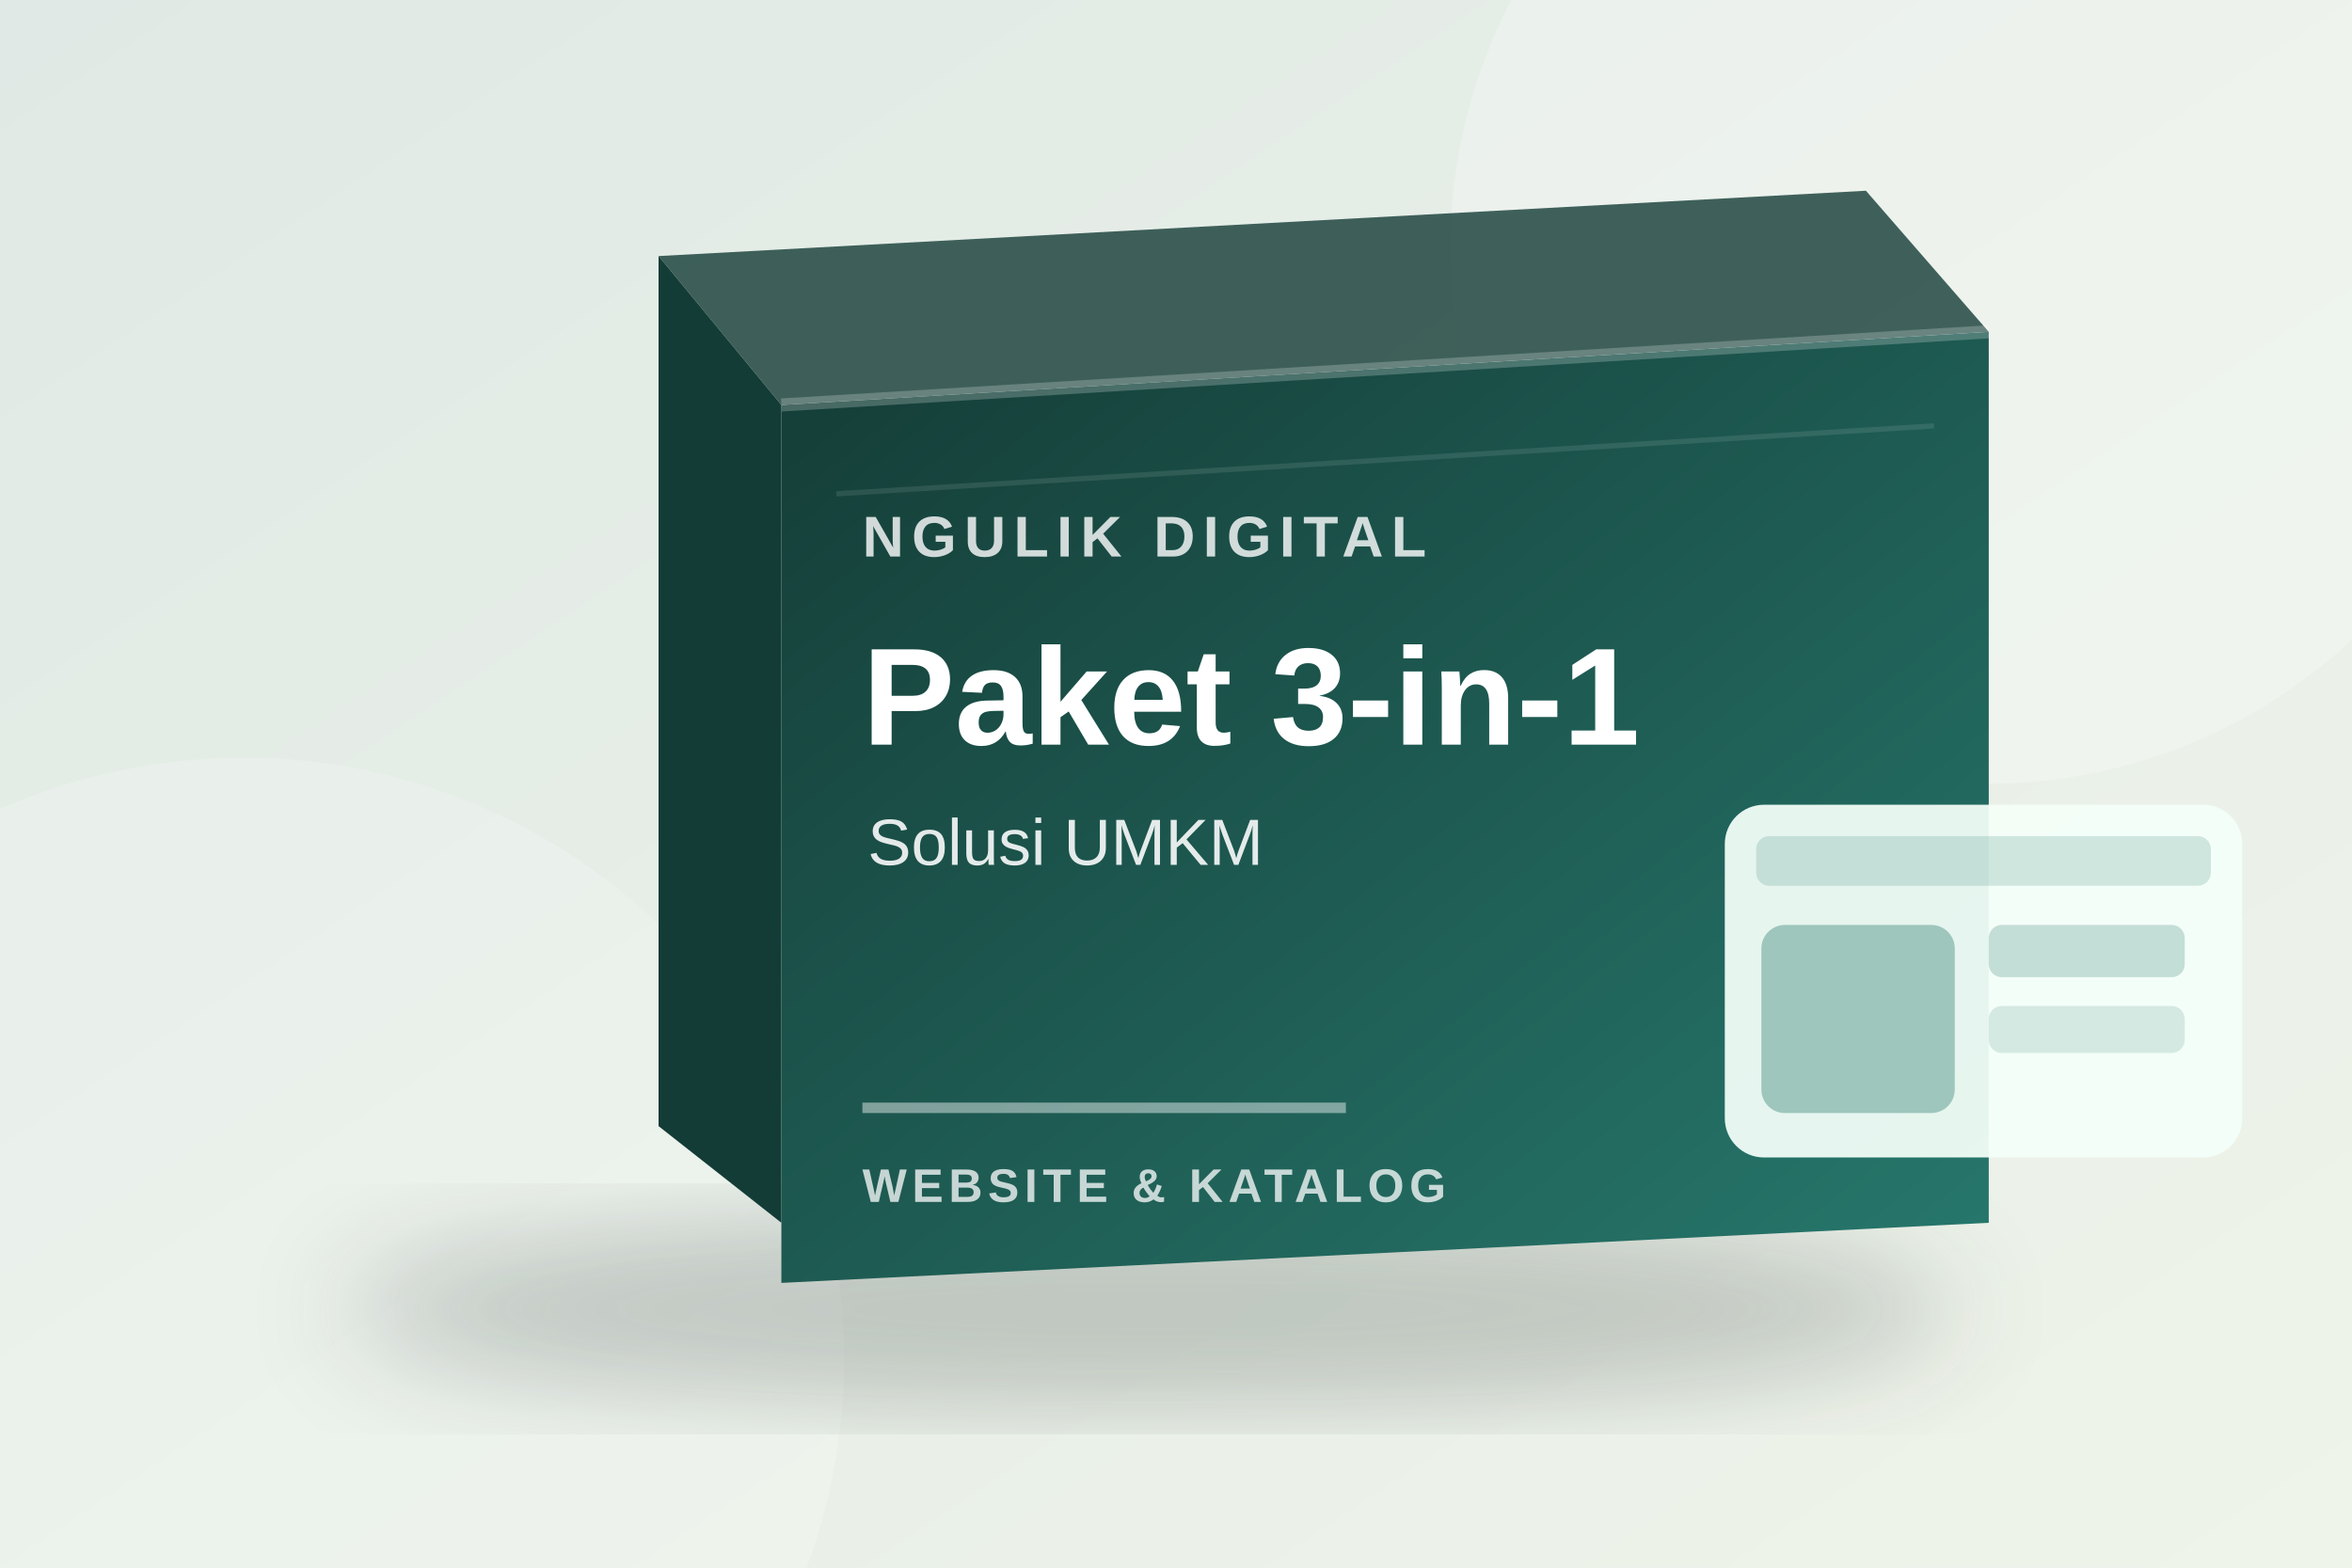
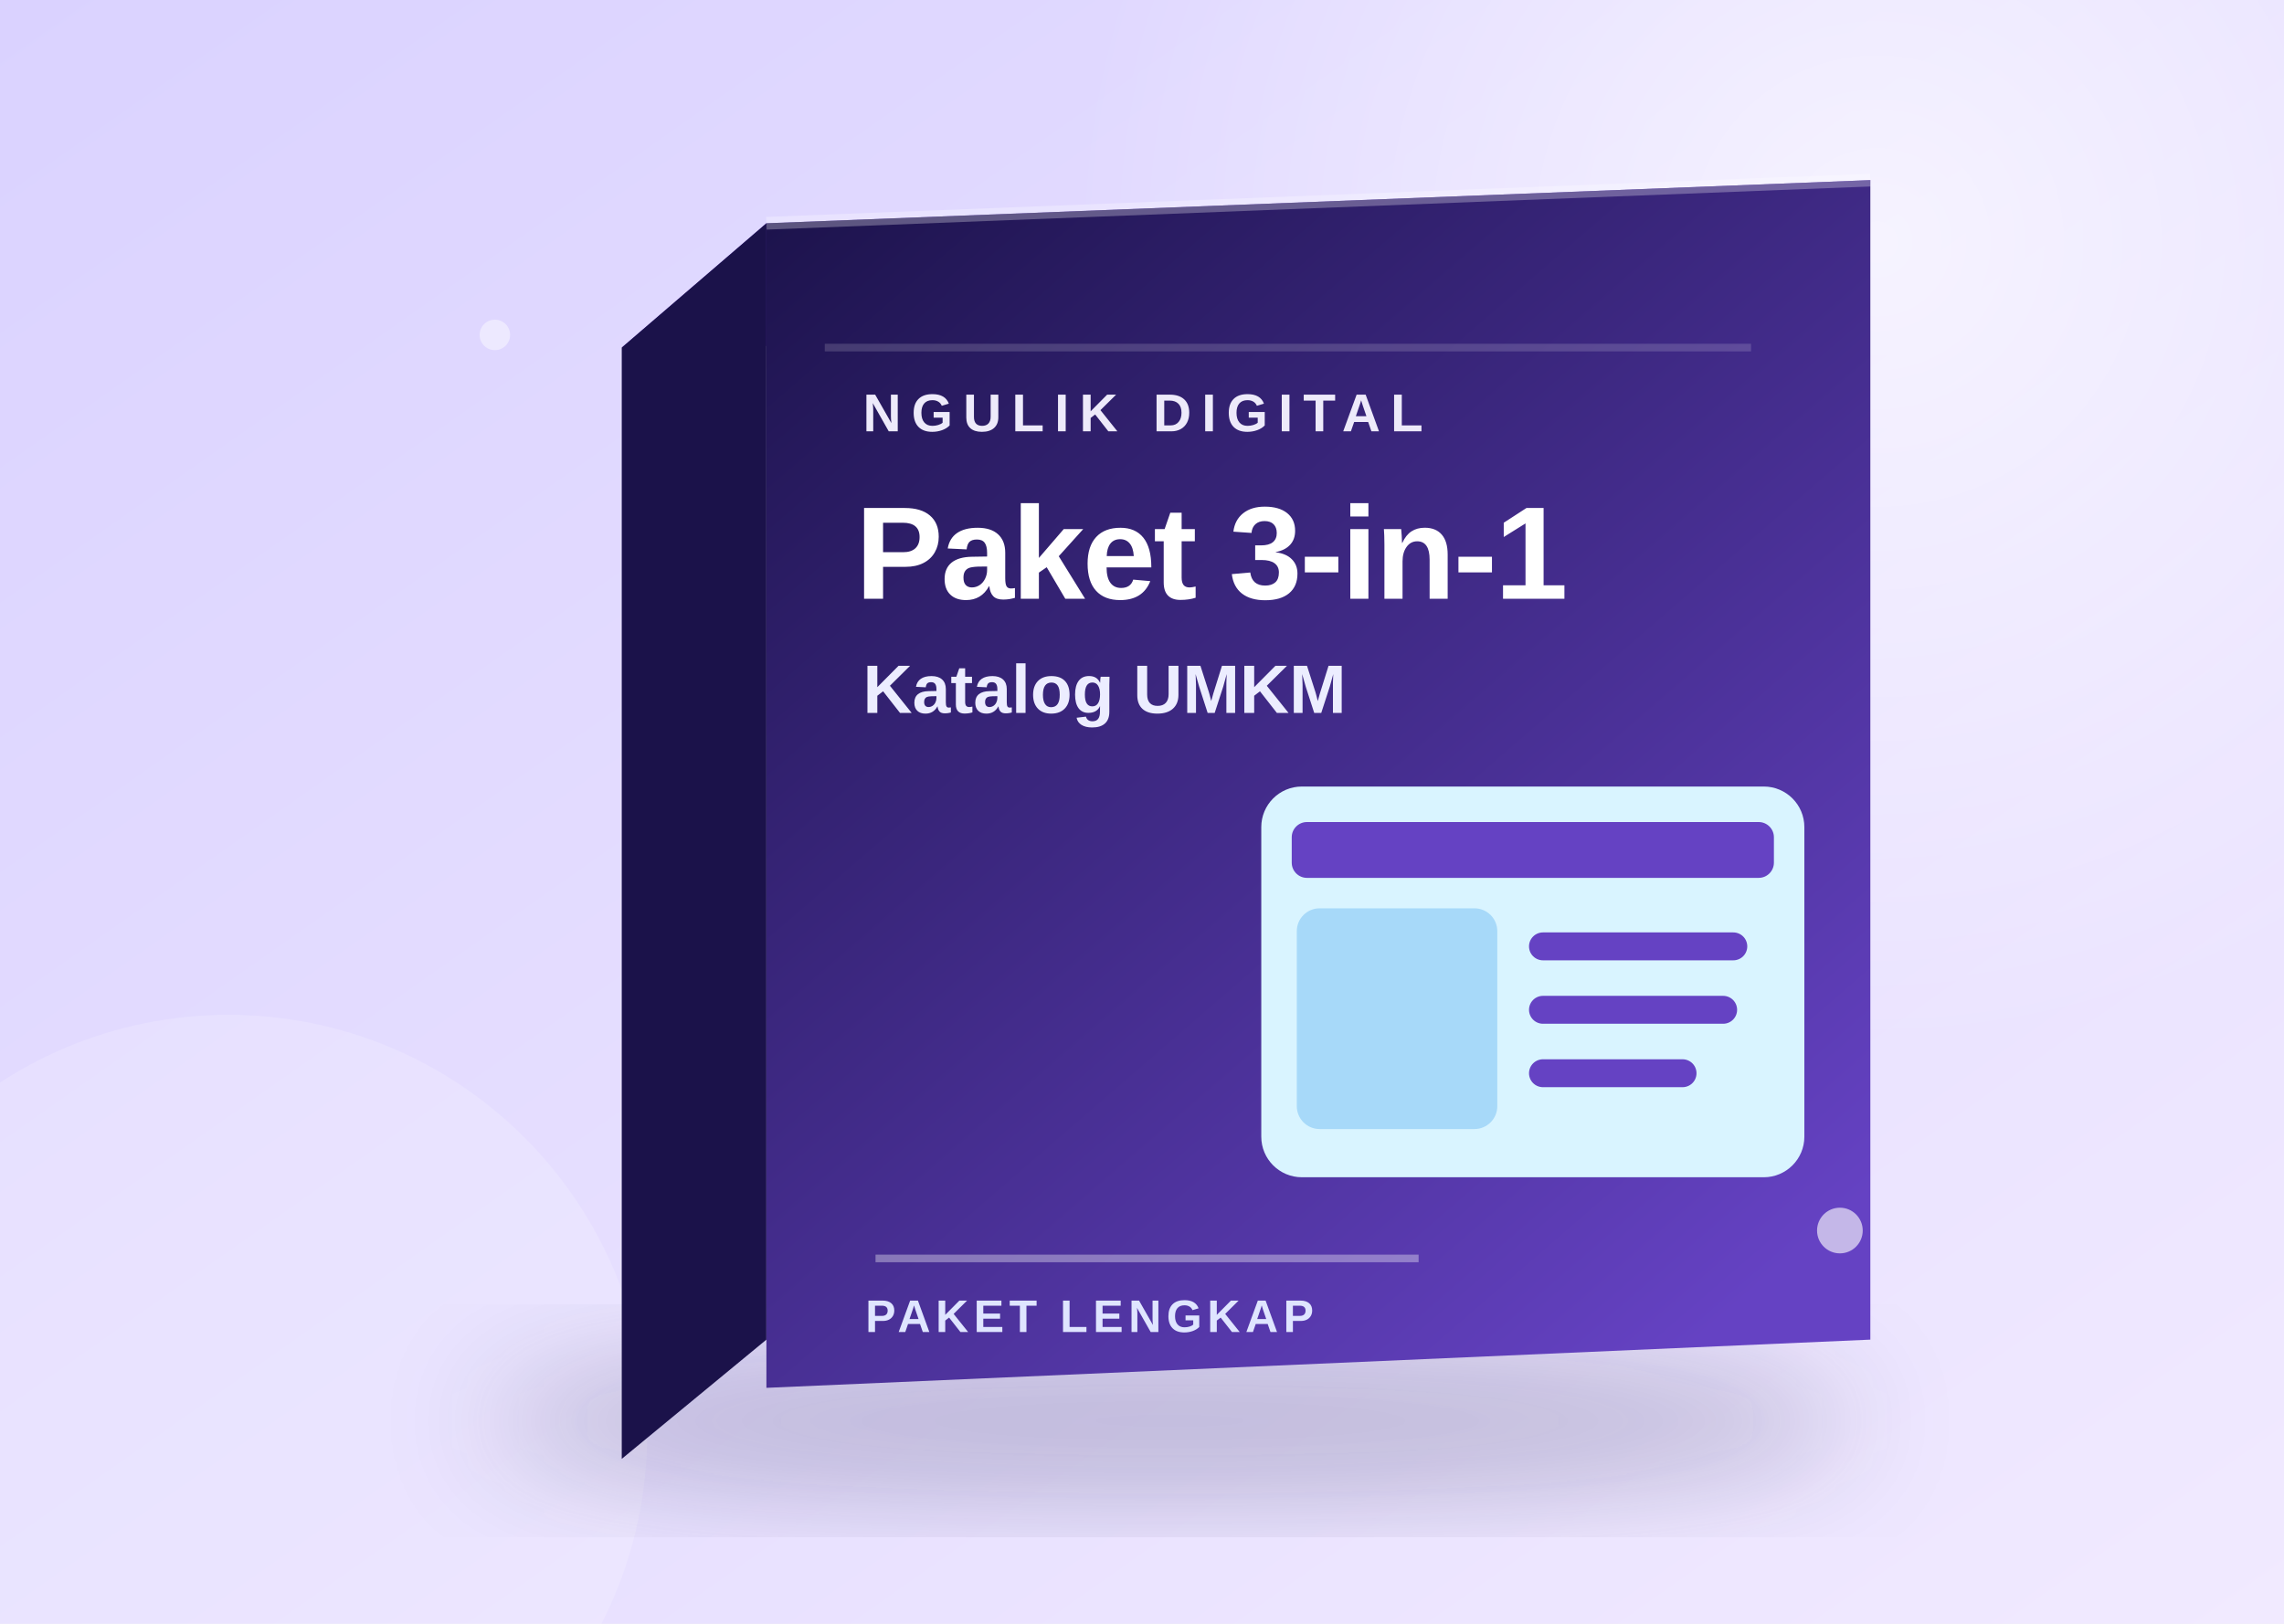
- <svg xmlns="http://www.w3.org/2000/svg" viewBox="0 0 900 600" role="img" aria-label="Ilustrasi Paket 3-in-1">
+ <svg xmlns="http://www.w3.org/2000/svg" viewBox="0 0 900 640" aria-label="Paket 3-in-1 - Katalog UMKM" role="img">
  <defs>
-     <linearGradient id="bg" x2="1" y2="1">
-       <stop stop-color="#e0e9e5" />
-       <stop offset="1" stop-color="#eff4ea" />
+     <linearGradient id="bg" x1="0" x2="1" y2="1">
+       <stop stop-color="#dad2ff" />
+       <stop offset="1" stop-color="#f1eaff" />
    </linearGradient>
-     <linearGradient id="cover" x2="1" y2="1">
-       <stop stop-color="#143c36" />
-       <stop offset="1" stop-color="#27786d" />
+     <linearGradient id="box" x1="0" y1="0" x2=".8" y2="1">
+       <stop stop-color="#1b124a" />
+       <stop offset="1" stop-color="#6542c3" />
    </linearGradient>
-     <filter id="s">
-       <feGaussianBlur stdDeviation="20" />
+     <radialGradient id="glow">
+       <stop stop-color="#fff" stop-opacity=".65" />
+       <stop offset="1" stop-color="#fff" stop-opacity="0" />
+     </radialGradient>
+     <filter id="shadow">
+       <feGaussianBlur stdDeviation="22" />
    </filter>
  </defs>
-   <rect width="900" height="600" fill="url(#bg)" />
-   <circle cx="760" cy="95" r="205" fill="#ffffff" opacity=".24" />
-   <circle cx="93" cy="520" r="230" fill="#ffffff" opacity=".17" />
-   <ellipse cx="440" cy="501" rx="308" ry="40" fill="#28312e" opacity=".22" filter="url(#s)" />
-   <g transform="translate(140 70)">
-     <path d="M112 28 L574 3 L621 57 L159 85Z" fill="#143c36" opacity=".8" />
-     <path d="M112 28 L159 85 V398 L112 361Z" fill="#143c36" />
-     <path d="M159 85 L621 57 V398 L159 421Z" fill="url(#cover)" />
-     <path d="M159 85 L621 57" fill="none" stroke="#fff" stroke-opacity=".22" stroke-width="5" />
-     <path d="M180 119 L600 93" stroke="#fff" stroke-opacity=".1" stroke-width="2" />
-     <text x="190" y="143" font-size="22" fill="#fff" opacity=".8" font-family="Arial,sans-serif" font-weight="700" letter-spacing="3">NGULIK DIGITAL</text>
-     <text x="190" y="215" font-size="53" fill="#fff" font-family="Arial,sans-serif" font-weight="800">Paket 3-in-1</text>
-     <text x="192" y="261" font-size="25" fill="#fff" opacity=".88" font-family="Arial,sans-serif" font-weight="500">Solusi UMKM</text>
-     <path d="M190 354 H375" stroke="#fff" stroke-opacity=".44" stroke-width="4" />
-     <text x="190" y="390" font-size="18" fill="#fff" opacity=".75" font-family="Arial,sans-serif" font-weight="700" letter-spacing="2">WEBSITE &amp; KATALOG</text>
-     <g transform="translate(520 238)">
-       <rect x="0" y="0" width="198" height="135" rx="15" fill="#f4fff9" opacity=".93" />
-       <rect x="12" y="12" width="174" height="19" rx="5" fill="#27786d" opacity=".18" />
-       <rect x="14" y="46" width="74" height="72" rx="9" fill="#27786d" opacity=".38" />
-       <rect x="101" y="46" width="75" height="20" rx="5" fill="#27786d" opacity=".24" />
-       <rect x="101" y="77" width="75" height="18" rx="5" fill="#27786d" opacity=".16" />
-     </g>
+   <rect width="900" height="640" fill="url(#bg)" />
+   <circle cx="740" cy="95" r="320" fill="url(#glow)" />
+   <circle cx="90" cy="565" r="165" fill="#fff" opacity=".17" />
+   <ellipse cx="461" cy="560" rx="270" ry="38" fill="#202052" opacity=".20" filter="url(#shadow)" />
+   <g transform="translate(125 70)">
+     <path d="M120 67L177 18L612 1L565 62Z" fill="#6542c3" />
+     <path d="M120 67L177 18V458L120 505Z" fill="#1b124a" />
+     <path d="M177 18L612 1V458L177 477Z" fill="url(#box)" />
+     <path d="M177 18L612 1" fill="none" stroke="#fff" stroke-opacity=".28" stroke-width="5" />
+     <path d="M200 67H565" fill="none" stroke="#fff" stroke-opacity=".16" stroke-width="3" />
+     <text x="215" y="100" font-family="Arial,sans-serif" font-size="21" font-weight="700" letter-spacing="4" fill="#edeafa">NGULIK DIGITAL</text>
+     <text x="212" y="166" font-family="Arial,sans-serif" font-size="52" font-weight="800" letter-spacing="-1" fill="#fff">Paket 3-in-1</text>
+     <text x="215" y="211" font-family="Arial,sans-serif" font-size="27" font-weight="600" fill="#ecedff">Katalog UMKM</text>
+     <path d="M220 426H434" stroke="#fff" stroke-opacity=".35" stroke-width="3" />
+     <text x="216" y="455" font-family="Arial,sans-serif" font-size="18" font-weight="700" letter-spacing="2" fill="#dfe5ff">PAKET LENGKAP</text>
+     <rect x="372" y="240" width="214" height="154" rx="16" fill="#d9f4ff" />
+     <rect x="384" y="254" width="190" height="22" rx="6" fill="#6542c3" />
+     <rect x="386" y="288" width="79" height="87" rx="9" fill="#a7d9f9" />
+     <path d="M483 303H558M483 328H554M483 353H538" stroke="#6542c3" stroke-width="11" stroke-linecap="round" />
  </g>
+   <circle cx="725" cy="485" r="9" fill="#fff" opacity=".62" />
+   <circle cx="195" cy="132" r="6" fill="#fff" opacity=".45" />
</svg>
